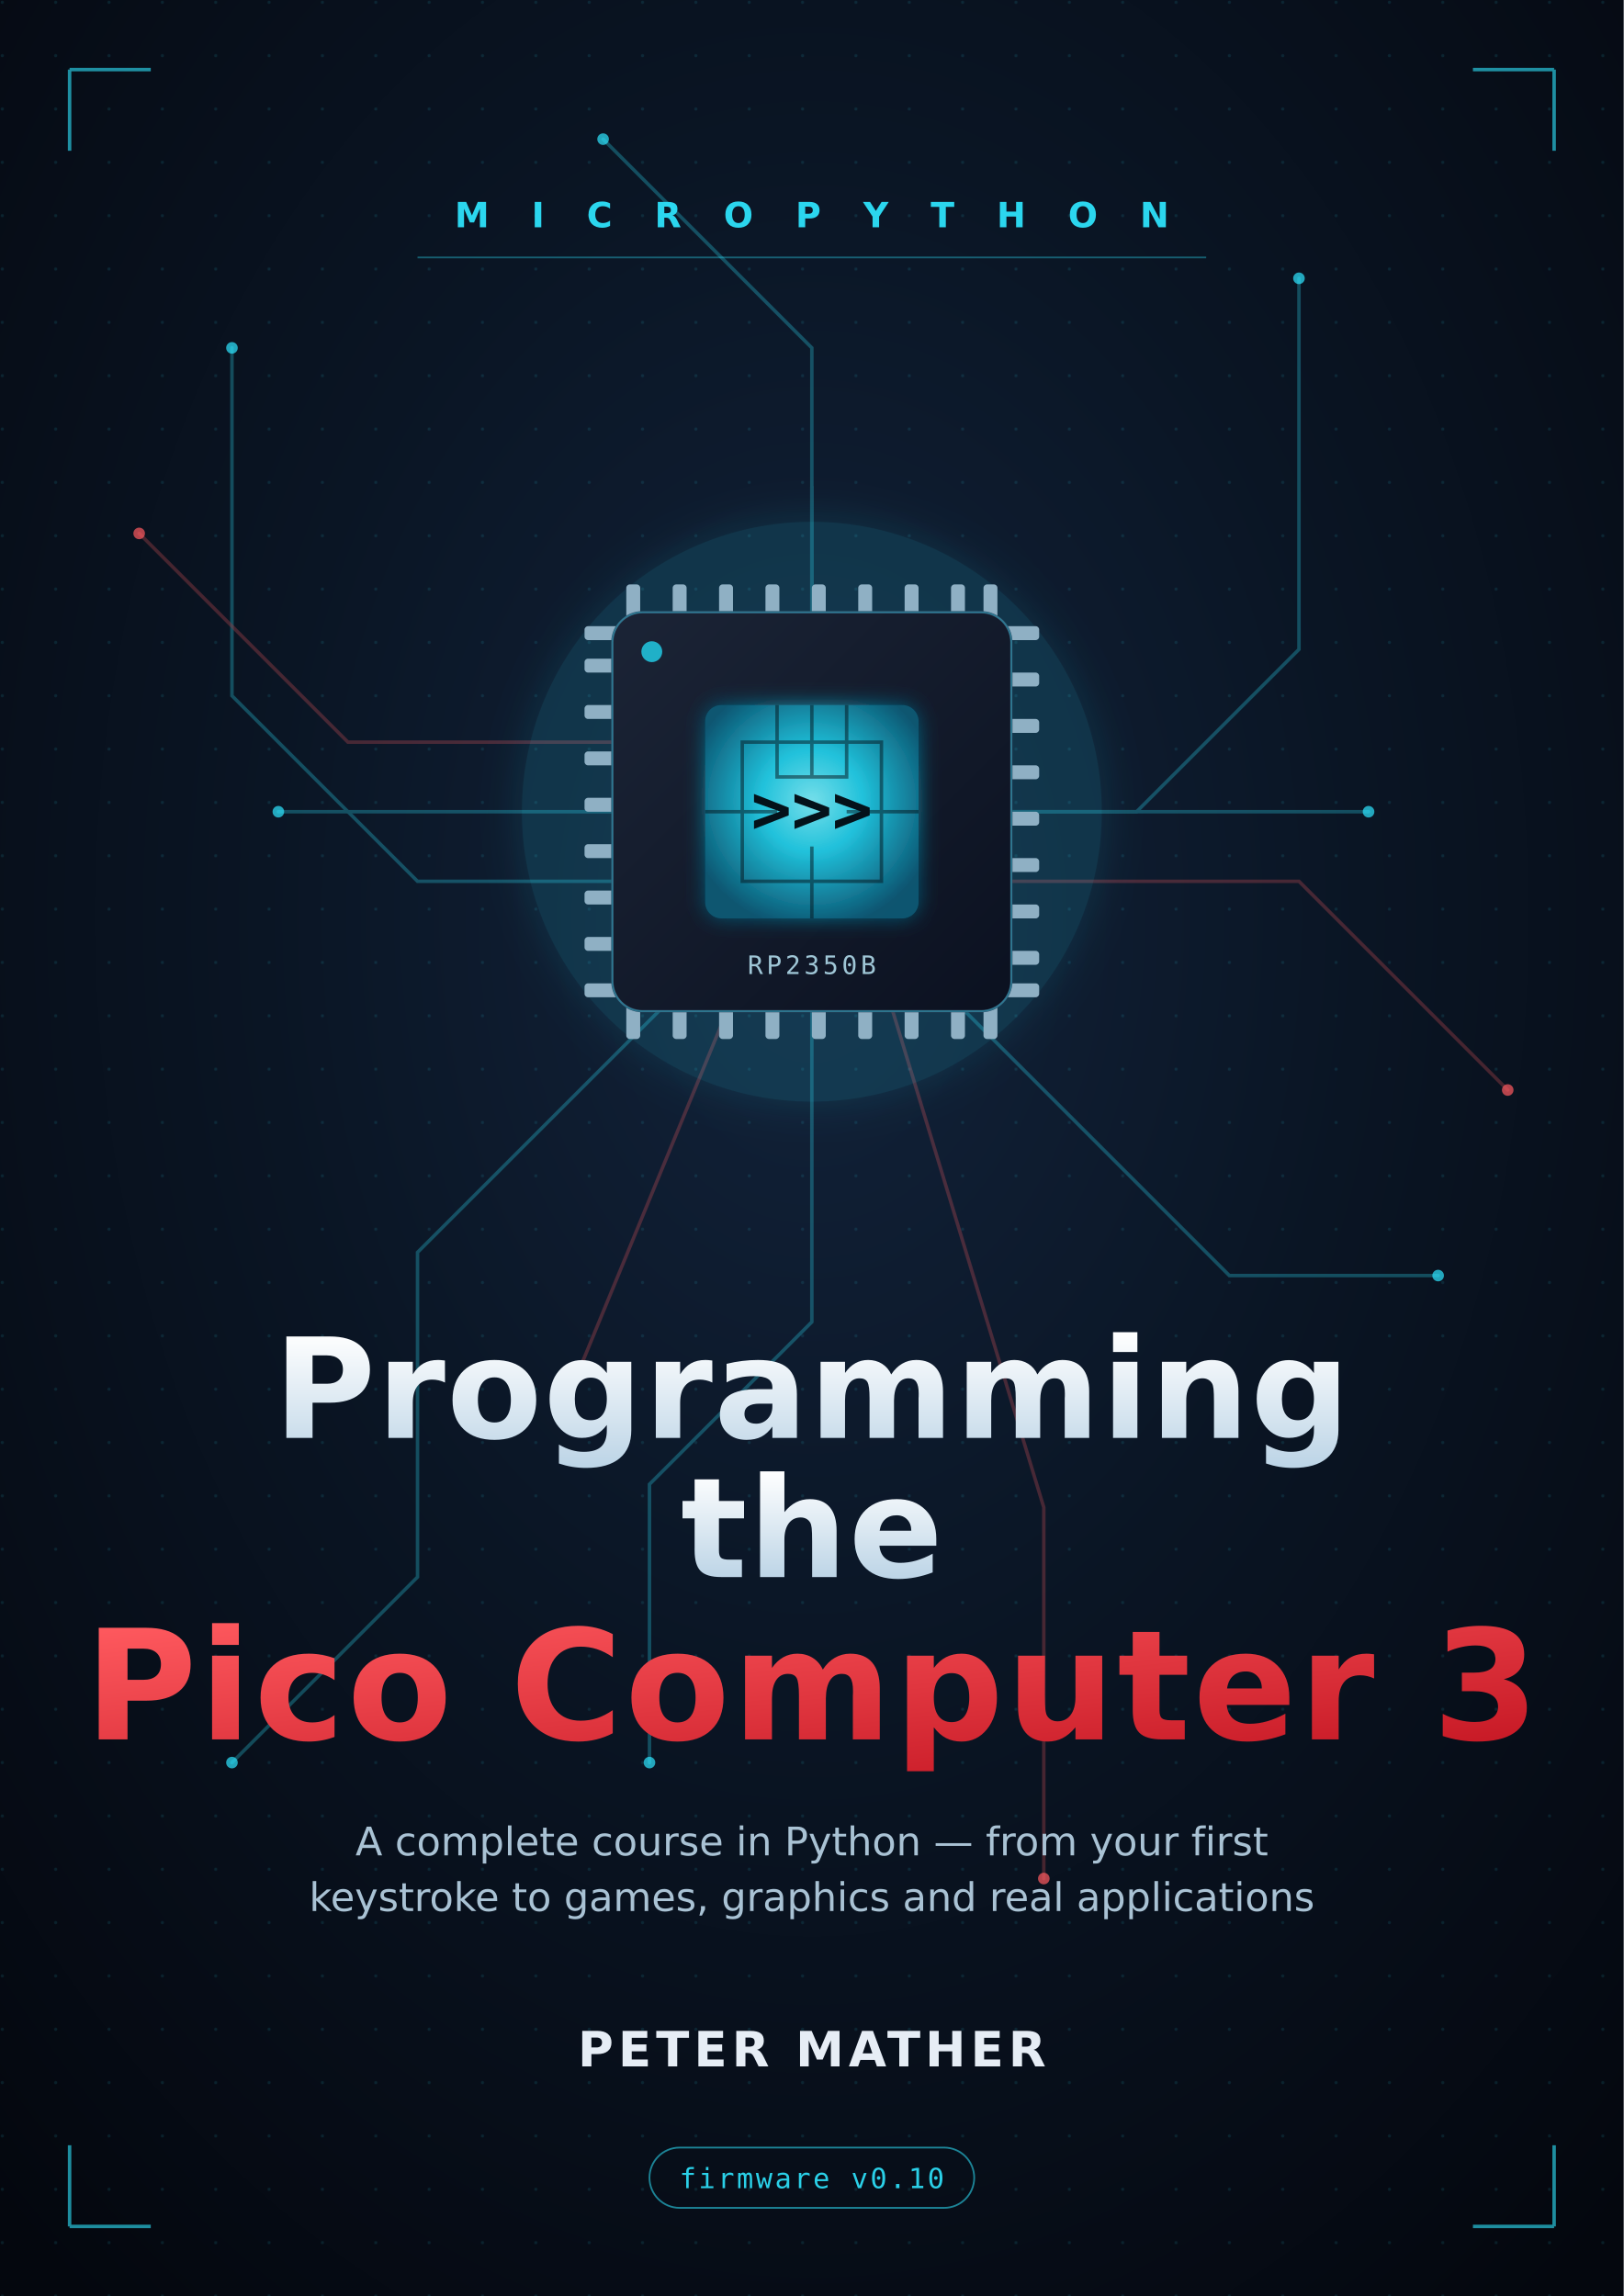
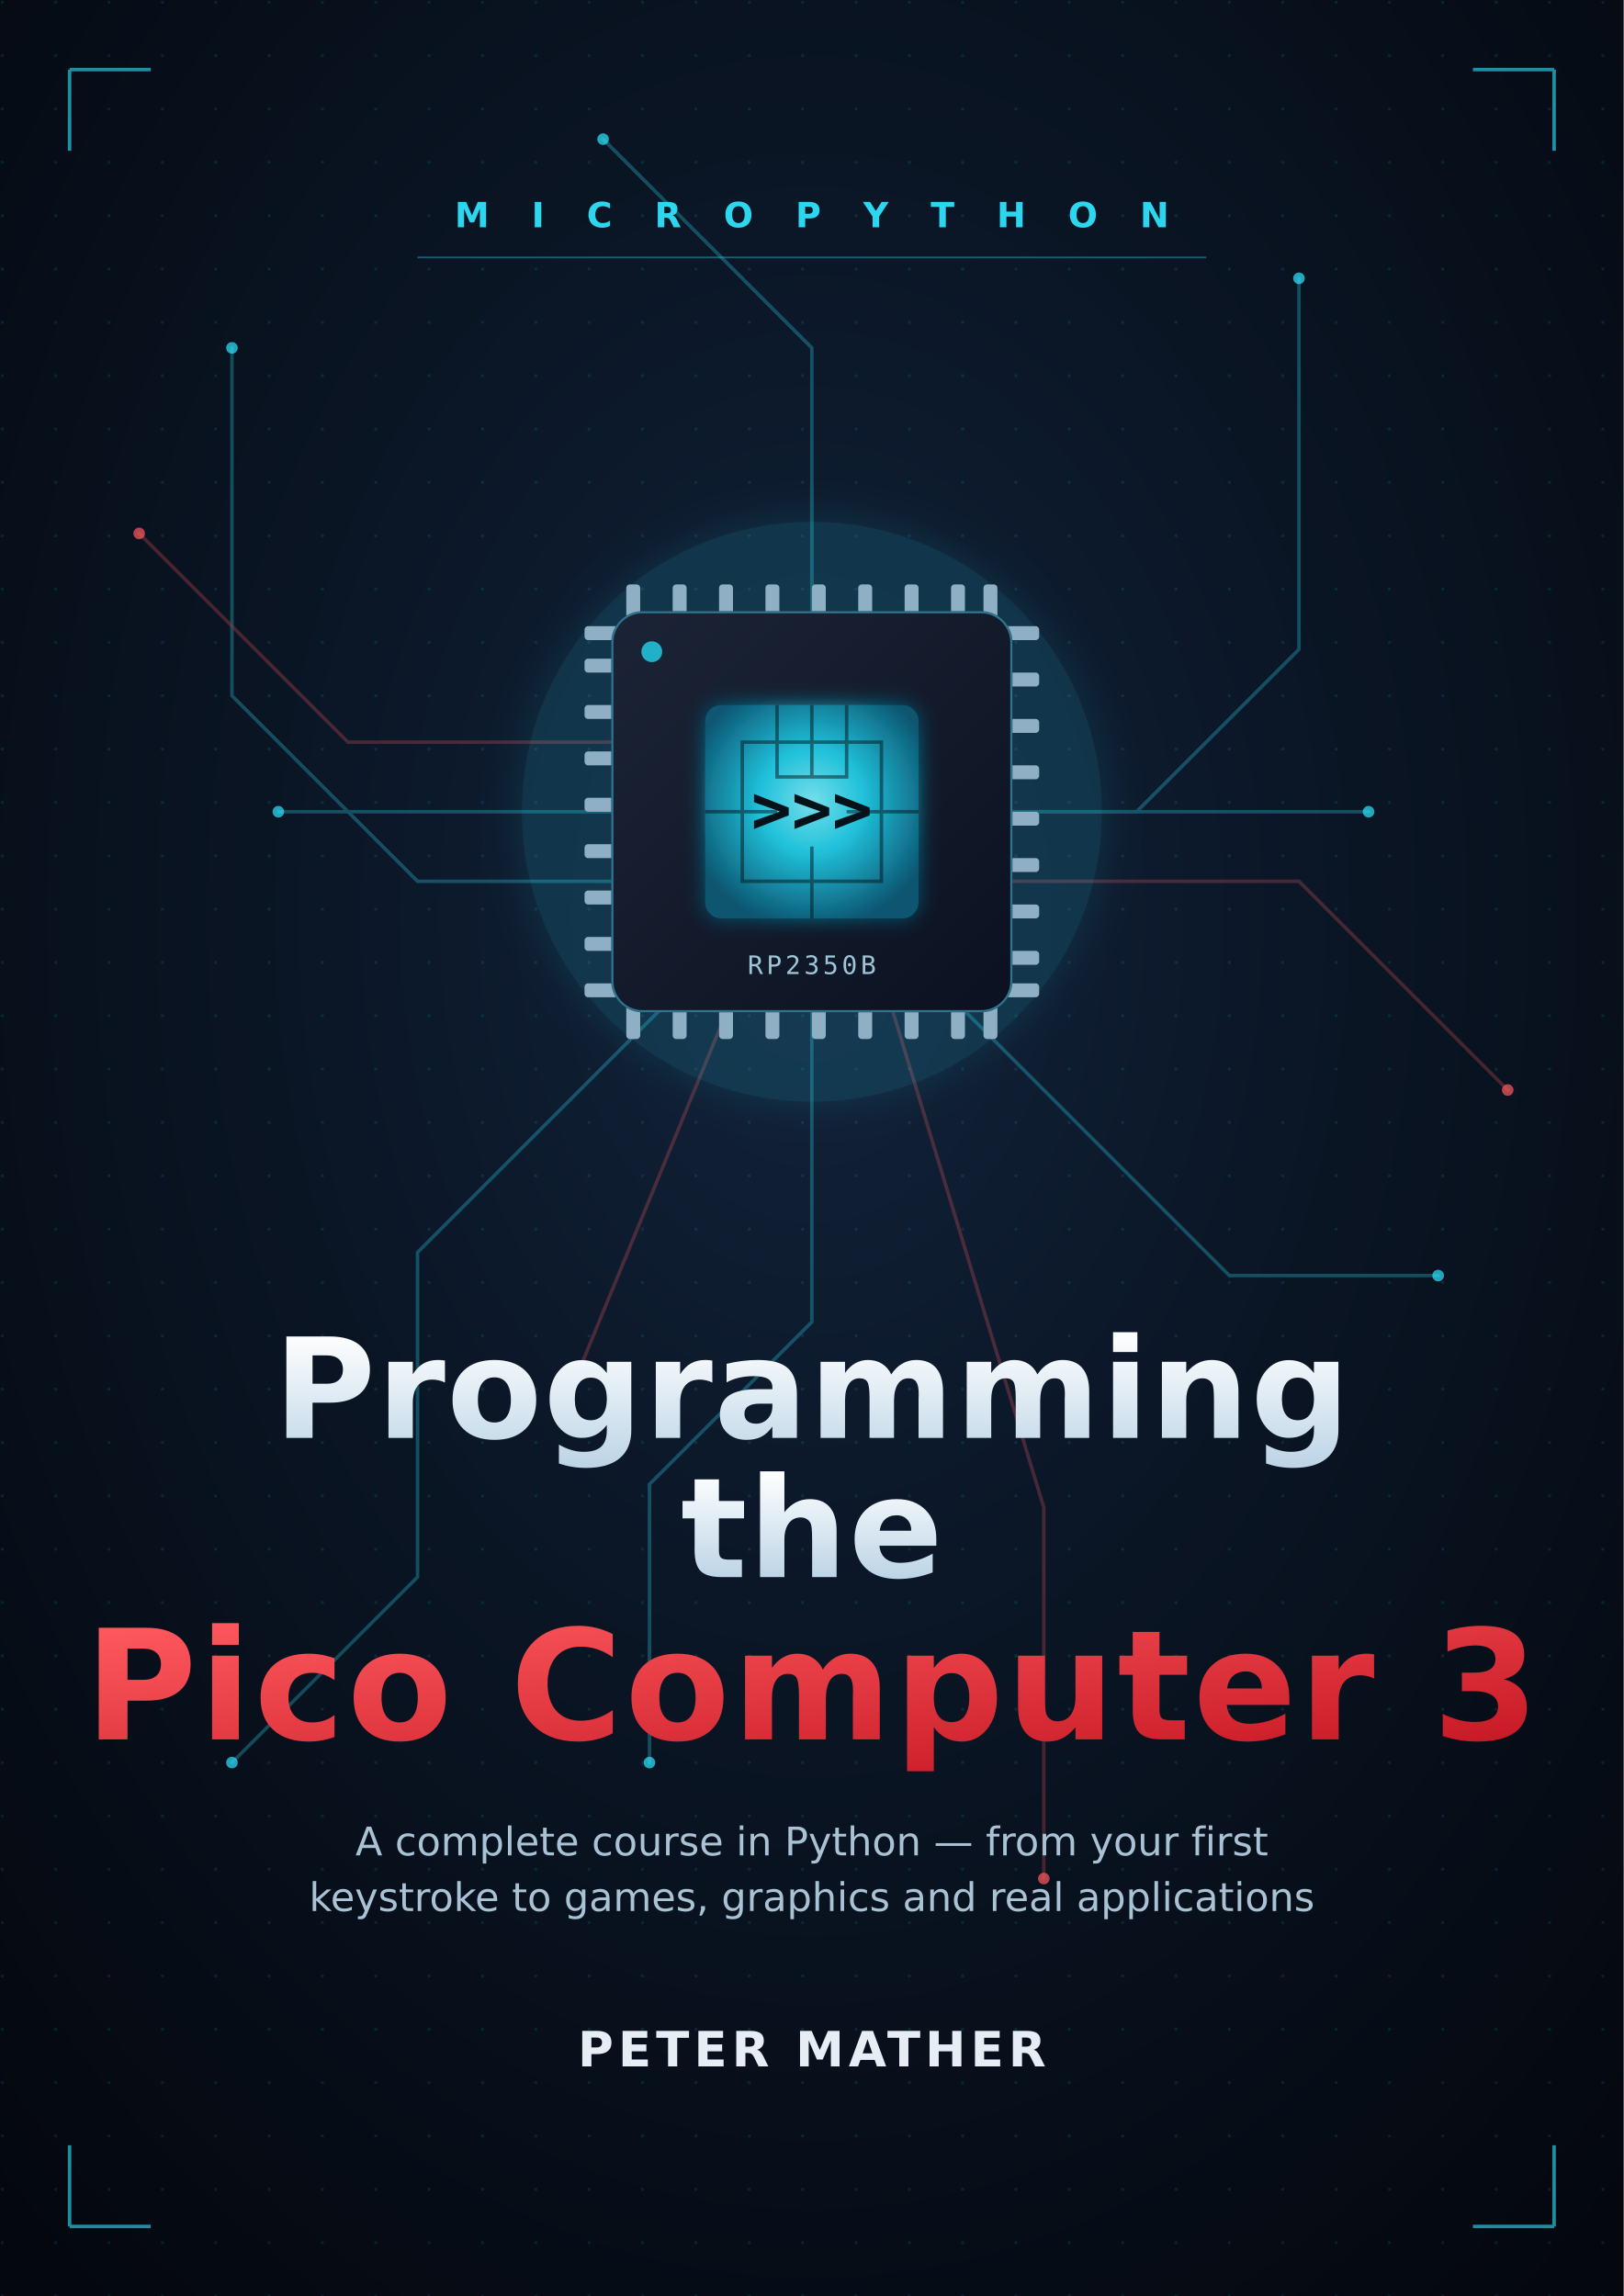
<svg xmlns="http://www.w3.org/2000/svg" width="1400" height="1980" viewBox="0 0 1400 1980" font-family="'DejaVu Sans','Segoe UI',Arial,sans-serif">
  <defs>
    <radialGradient id="bgGlow" cx="50%" cy="40%" r="75%">
      <stop offset="0%" stop-color="#12233b" />
      <stop offset="45%" stop-color="#0a1524" />
      <stop offset="100%" stop-color="#04070e" />
    </radialGradient>
    <linearGradient id="redGrad" x1="0" y1="0" x2="1" y2="1">
      <stop offset="0%" stop-color="#ff5a5f" />
      <stop offset="100%" stop-color="#c1121f" />
    </linearGradient>
    <linearGradient id="chipFace" x1="0" y1="0" x2="1" y2="1">
      <stop offset="0%" stop-color="#1b2436" />
      <stop offset="100%" stop-color="#0b1120" />
    </linearGradient>
    <linearGradient id="titleGrad" x1="0" y1="0" x2="0" y2="1">
      <stop offset="0%" stop-color="#ffffff" />
      <stop offset="100%" stop-color="#bcd4e6" />
    </linearGradient>
    <radialGradient id="die" cx="50%" cy="45%" r="60%">
      <stop offset="0%" stop-color="#7ff3ff" />
      <stop offset="40%" stop-color="#22d3ee" />
      <stop offset="100%" stop-color="#0a5b78" />
    </radialGradient>
    <filter id="glow" x="-60%" y="-60%" width="220%" height="220%">
      <feGaussianBlur stdDeviation="9" result="b" />
      <feMerge>
        <feMergeNode in="b" />
        <feMergeNode in="SourceGraphic" />
      </feMerge>
    </filter>
    <filter id="softGlow" x="-80%" y="-80%" width="260%" height="260%">
      <feGaussianBlur stdDeviation="18" result="b" />
      <feMerge>
        <feMergeNode in="b" />
        <feMergeNode in="SourceGraphic" />
      </feMerge>
    </filter>
    <pattern id="dots" width="46" height="46" patternUnits="userSpaceOnUse">
      <circle cx="2" cy="2" r="1.4" fill="#2ee6ff" opacity="0.10" />
    </pattern>
  </defs>
  <rect width="1400" height="1980" fill="url(#bgGlow)" />
  <rect width="1400" height="1980" fill="url(#dots)" />
  <g stroke-linecap="round" fill="none" opacity="0.55">
    <g stroke="#2ee6ff" stroke-width="3" opacity="0.5">
      <path d="M700 700 L700 300 L520 120" />
      <path d="M760 700 L980 700 L1120 560 L1120 240" />
      <path d="M640 760 L360 760 L200 600 L200 300" />
      <path d="M700 820 L700 1140 L560 1280 L560 1520" />
      <path d="M780 820 L1060 1100 L1240 1100" />
      <path d="M620 820 L360 1080 L360 1360 L200 1520" />
      <path d="M840 700 L1180 700" />
      <path d="M560 700 L240 700" />
      <path d="M700 660 L700 420" />
    </g>
    <g stroke="#ff5a5f" stroke-width="3" opacity="0.45">
      <path d="M820 760 L1120 760 L1300 940" />
      <path d="M580 640 L300 640 L120 460" />
      <path d="M760 840 L900 1300 L900 1620" />
      <path d="M640 840 L500 1180" />
    </g>
  </g>
  <g fill="#2ee6ff" opacity="0.7">
    <circle cx="520" cy="120" r="5" />
    <circle cx="1120" cy="240" r="5" />
    <circle cx="200" cy="300" r="5" />
    <circle cx="560" cy="1520" r="5" />
    <circle cx="1240" cy="1100" r="5" />
    <circle cx="200" cy="1520" r="5" />
    <circle cx="1180" cy="700" r="5" />
    <circle cx="240" cy="700" r="5" />
  </g>
  <g fill="#ff5a5f" opacity="0.7">
    <circle cx="1300" cy="940" r="5" />
    <circle cx="120" cy="460" r="5" />
    <circle cx="900" cy="1620" r="5" />
    <circle cx="500" cy="1180" r="5" />
  </g>
  <g transform="translate(700,700)">
    <circle r="250" fill="#22d3ee" opacity="0.14" filter="url(#softGlow)" />
    <g fill="#8fb0c4">
      <g>
        <rect x="-160" y="-196" width="12" height="34" rx="3" />
        <rect x="-120" y="-196" width="12" height="34" rx="3" />
        <rect x="-80" y="-196" width="12" height="34" rx="3" />
        <rect x="-40" y="-196" width="12" height="34" rx="3" />
        <rect x="0" y="-196" width="12" height="34" rx="3" />
        <rect x="40" y="-196" width="12" height="34" rx="3" />
        <rect x="80" y="-196" width="12" height="34" rx="3" />
        <rect x="120" y="-196" width="12" height="34" rx="3" />
        <rect x="148" y="-196" width="12" height="34" rx="3" />
      </g>
      <g transform="scale(1,-1)">
        <rect x="-160" y="-196" width="12" height="34" rx="3" />
        <rect x="-120" y="-196" width="12" height="34" rx="3" />
        <rect x="-80" y="-196" width="12" height="34" rx="3" />
        <rect x="-40" y="-196" width="12" height="34" rx="3" />
        <rect x="0" y="-196" width="12" height="34" rx="3" />
        <rect x="40" y="-196" width="12" height="34" rx="3" />
        <rect x="80" y="-196" width="12" height="34" rx="3" />
        <rect x="120" y="-196" width="12" height="34" rx="3" />
        <rect x="148" y="-196" width="12" height="34" rx="3" />
      </g>
      <g transform="rotate(90)">
        <rect x="-160" y="-196" width="12" height="34" rx="3" />
        <rect x="-120" y="-196" width="12" height="34" rx="3" />
        <rect x="-80" y="-196" width="12" height="34" rx="3" />
        <rect x="-40" y="-196" width="12" height="34" rx="3" />
        <rect x="0" y="-196" width="12" height="34" rx="3" />
        <rect x="40" y="-196" width="12" height="34" rx="3" />
        <rect x="80" y="-196" width="12" height="34" rx="3" />
        <rect x="120" y="-196" width="12" height="34" rx="3" />
        <rect x="148" y="-196" width="12" height="34" rx="3" />
      </g>
      <g transform="rotate(-90)">
        <rect x="-160" y="-196" width="12" height="34" rx="3" />
        <rect x="-120" y="-196" width="12" height="34" rx="3" />
        <rect x="-80" y="-196" width="12" height="34" rx="3" />
        <rect x="-40" y="-196" width="12" height="34" rx="3" />
        <rect x="0" y="-196" width="12" height="34" rx="3" />
        <rect x="40" y="-196" width="12" height="34" rx="3" />
        <rect x="80" y="-196" width="12" height="34" rx="3" />
        <rect x="120" y="-196" width="12" height="34" rx="3" />
        <rect x="148" y="-196" width="12" height="34" rx="3" />
      </g>
    </g>
    <rect x="-172" y="-172" width="344" height="344" rx="26" fill="url(#chipFace)" stroke="#33465f" stroke-width="2" />
    <rect x="-172" y="-172" width="344" height="344" rx="26" fill="none" stroke="#22d3ee" stroke-width="1.5" opacity="0.35" />
    <circle cx="-138" cy="-138" r="9" fill="#22d3ee" opacity="0.8" />
    <rect x="-92" y="-92" width="184" height="184" rx="14" fill="url(#die)" opacity="0.9" filter="url(#glow)" />
    <g stroke="#04121a" stroke-width="3" opacity="0.5" fill="none">
      <path d="M-60 -60 H60 V60 H-60 Z" />
      <path d="M-30 -92 V-30 H30 V-92" />
      <path d="M-92 0 H-30 M92 0 H30 M0 92 V30 M0 -92 V-30" />
    </g>
    <text x="0" y="18" text-anchor="middle" font-family="'DejaVu Sans Mono','Consolas',monospace" font-size="58" font-weight="700" fill="#04121a">&gt;&gt;&gt;</text>
    <text x="0" y="140" text-anchor="middle" font-family="'DejaVu Sans Mono','Consolas',monospace" font-size="22" letter-spacing="3" fill="#9fc6d6">RP2350B</text>
  </g>
  <g text-anchor="middle">
    <text x="700" y="196" font-size="30" letter-spacing="13" fill="#2ee6ff" opacity="0.92" font-weight="600">M I C R O P Y T H O N</text>
    <line x1="360" y1="222" x2="1040" y2="222" stroke="#2ee6ff" stroke-width="1.5" opacity="0.35" />
  </g>
  <g text-anchor="middle" font-weight="800">
    <text x="700" y="1240" font-size="120" fill="url(#titleGrad)" letter-spacing="1">Programming</text>
    <text x="700" y="1360" font-size="120" fill="url(#titleGrad)" letter-spacing="1">the</text>
    <text x="700" y="1500" font-size="132" fill="url(#redGrad)" letter-spacing="2">Pico Computer 3</text>
  </g>
  <g text-anchor="middle" fill="#a9c2d4" font-weight="400">
    <text x="700" y="1600" font-size="34">A complete course in Python — from your first</text>
    <text x="700" y="1648" font-size="34">keystroke to games, graphics and real applications</text>
  </g>
  <text x="700" y="1782" text-anchor="middle" font-size="42" letter-spacing="4" fill="#e6edf5" font-weight="600">PETER MATHER</text>
-   <g>
-     <rect x="560" y="1852" width="280" height="52" rx="26" fill="none" stroke="#2ee6ff" stroke-width="1.5" opacity="0.55" />
-     <text x="700" y="1887" text-anchor="middle" font-family="'DejaVu Sans Mono','Consolas',monospace" font-size="24" letter-spacing="2" fill="#2ee6ff" opacity="0.9">firmware v0.10</text>
-   </g>
  <g stroke="#2ee6ff" stroke-width="3" fill="none" opacity="0.6">
    <path d="M60 60 h70 M60 60 v70" />
    <path d="M1340 60 h-70 M1340 60 v70" />
    <path d="M60 1920 h70 M60 1920 v-70" />
    <path d="M1340 1920 h-70 M1340 1920 v-70" />
  </g>
</svg>
